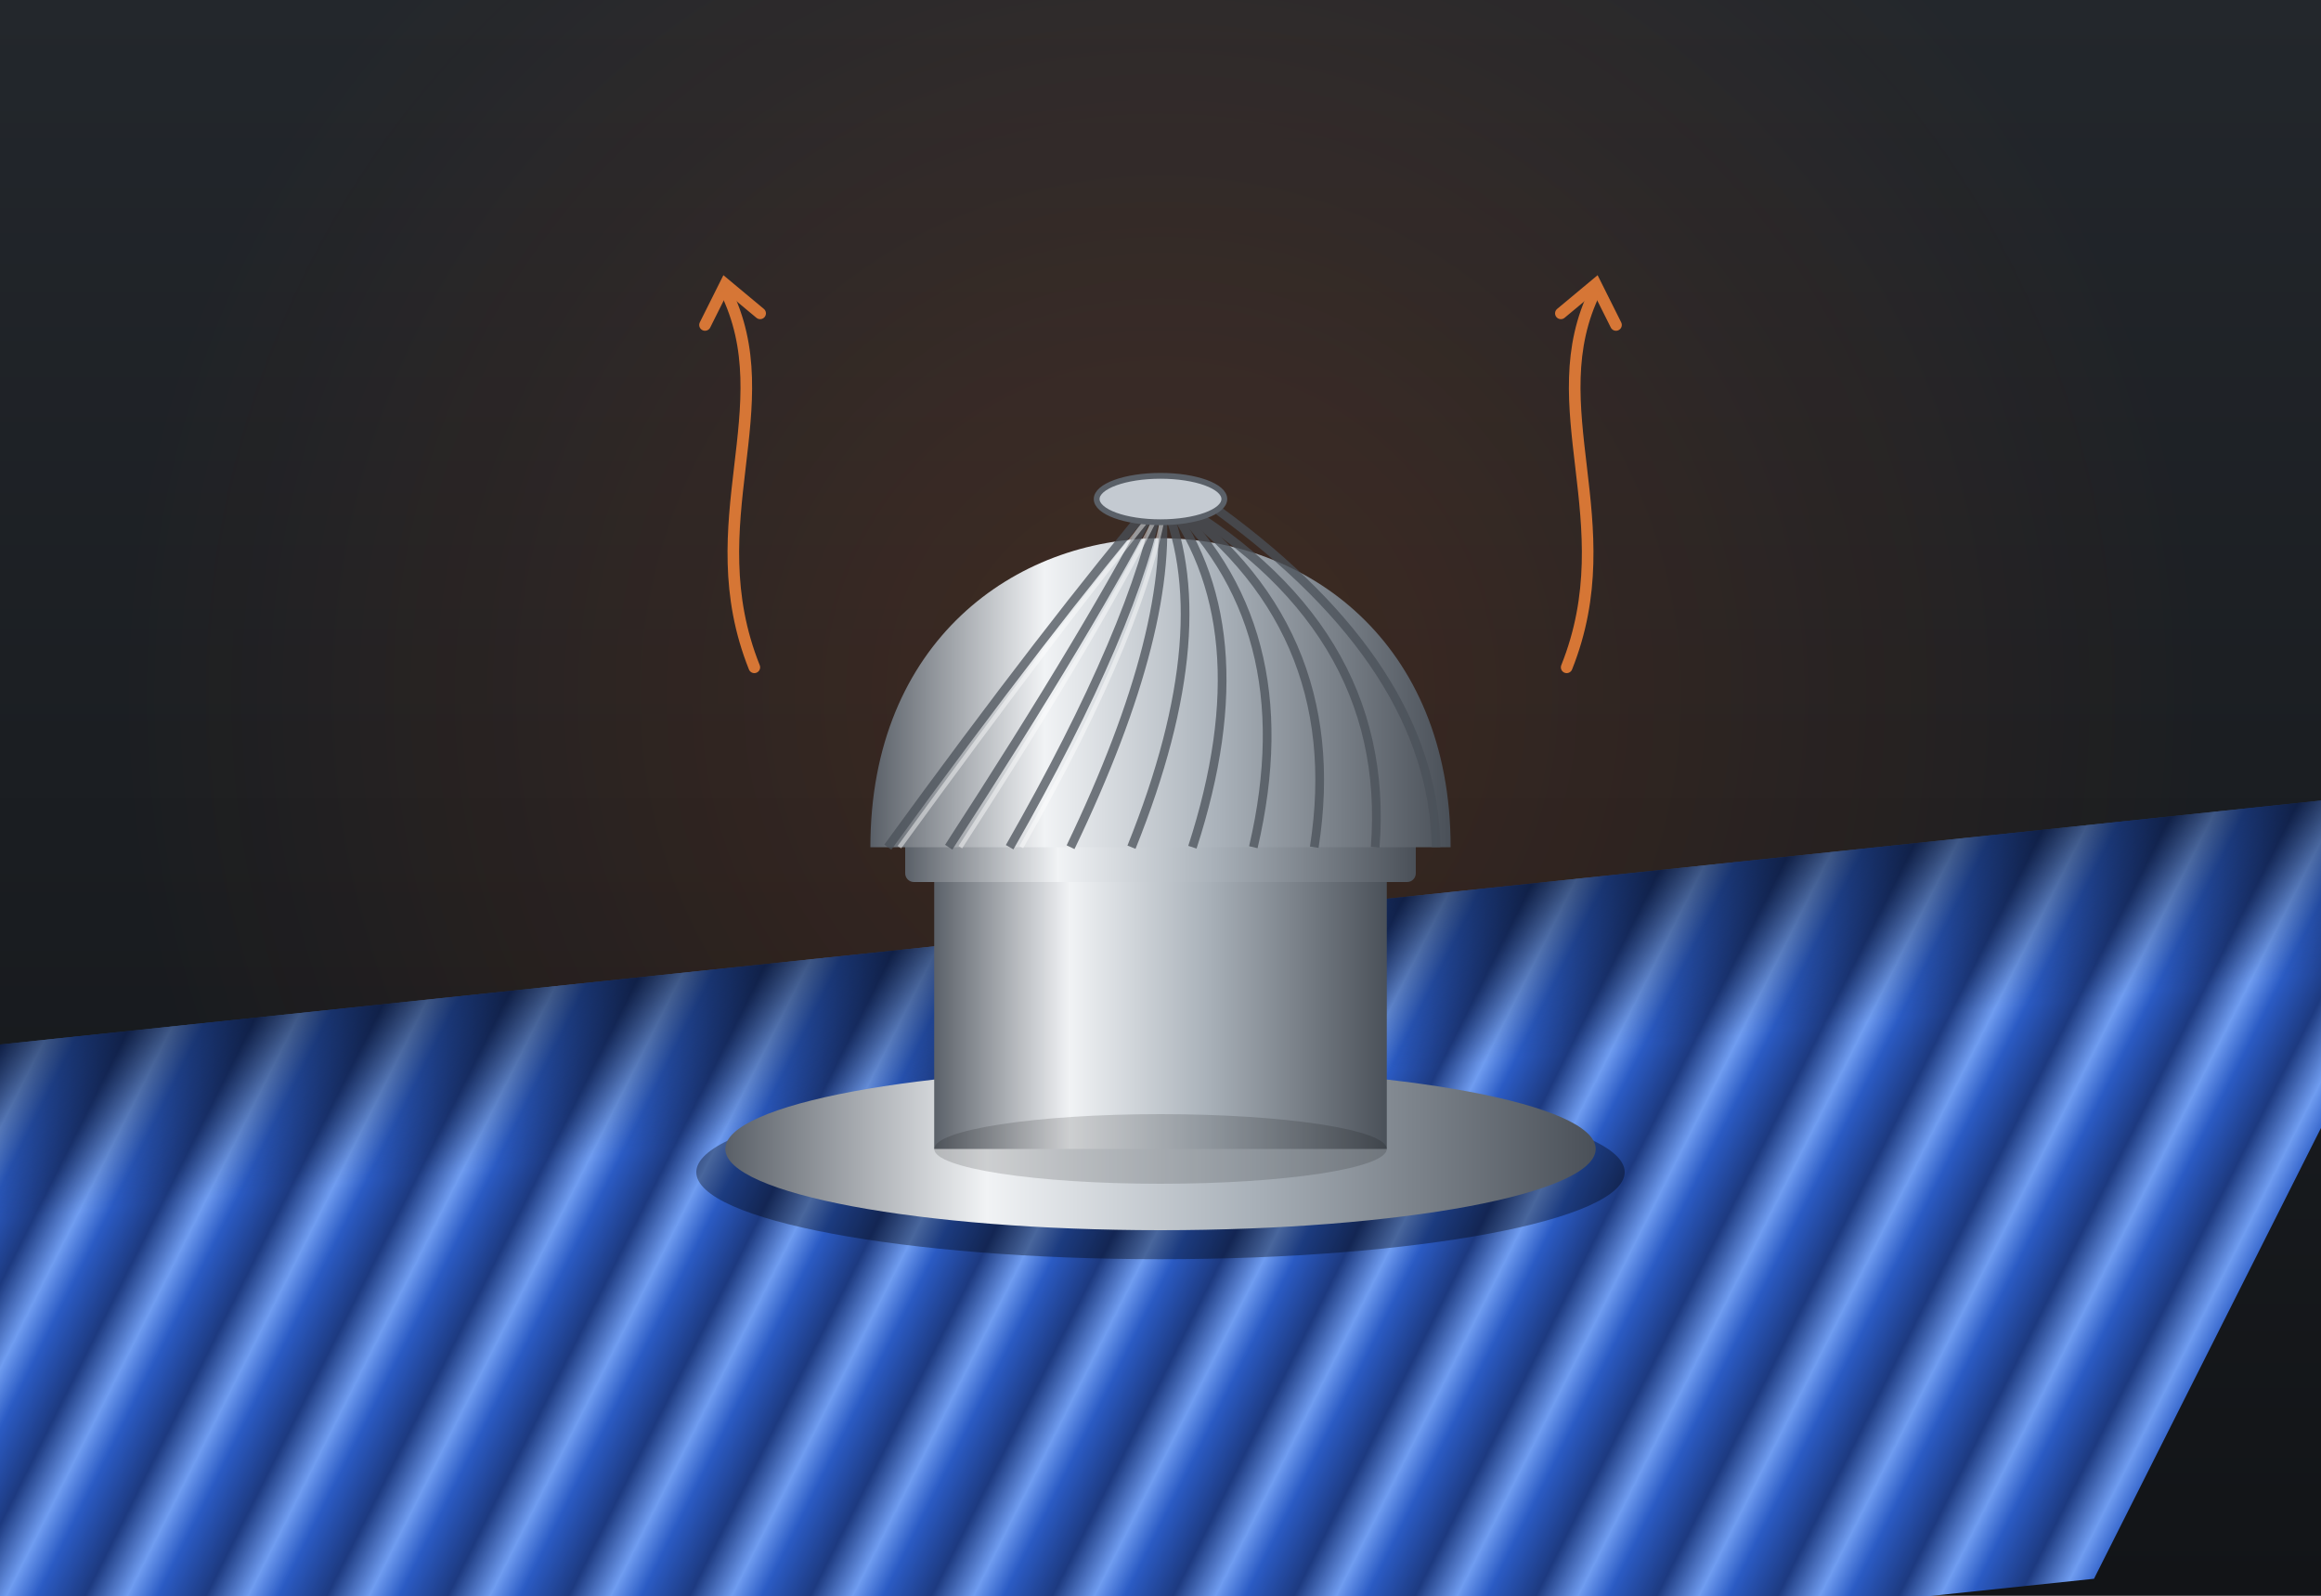
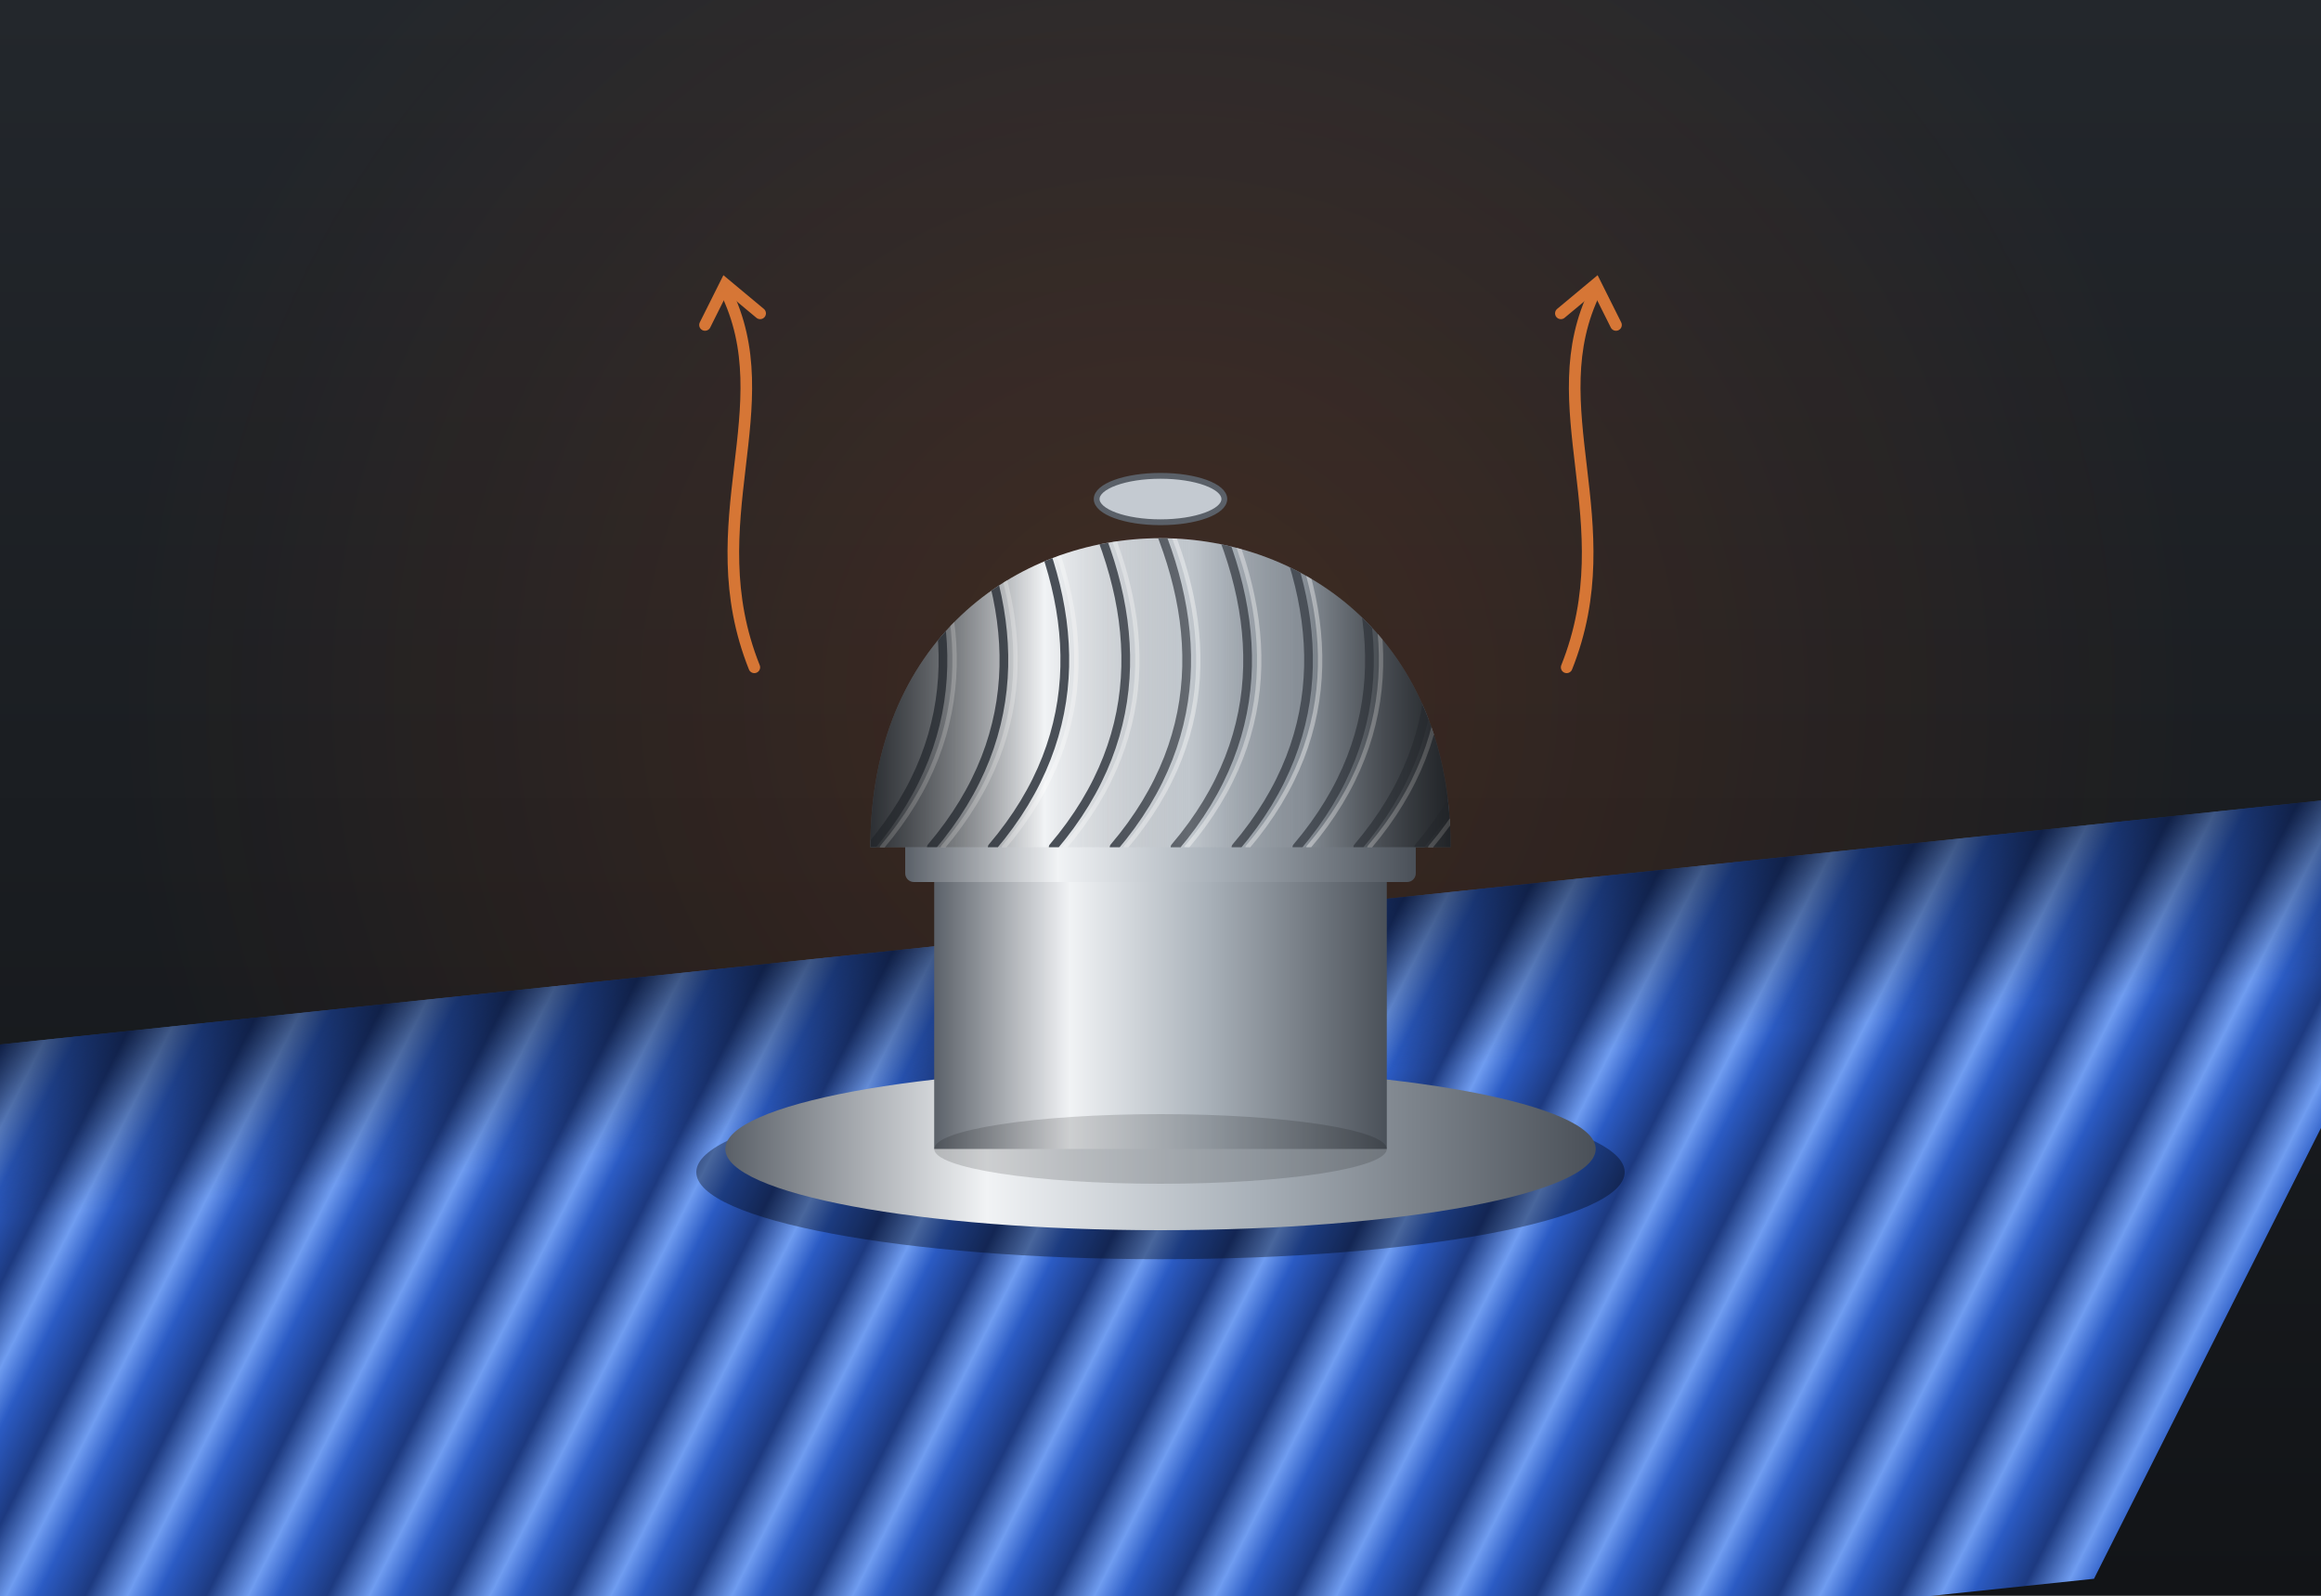
<svg xmlns="http://www.w3.org/2000/svg" viewBox="0 0 800 550" width="800" height="550">
+   <style>
+   .vanes{animation:turbo-spin .9s linear infinite}
+   @keyframes turbo-spin{to{transform:translateX(21px)}}
+   @media (prefers-reduced-motion: reduce){.vanes{animation:none}}
+ </style>
  <defs>
+     <clipPath id="domeClip">
+       <path d="M300 292 C300 150 500 150 500 292 Z" />
+     </clipPath>
+     <linearGradient id="domeShade" x1="0" y1="0" x2="1" y2="0">
+       <stop offset="0" stop-color="#000" stop-opacity=".5" />
+       <stop offset=".3" stop-color="#000" stop-opacity="0" />
+       <stop offset=".55" stop-color="#fff" stop-opacity=".15" />
+       <stop offset=".75" stop-color="#000" stop-opacity="0" />
+       <stop offset="1" stop-color="#000" stop-opacity=".55" />
+     </linearGradient>
    <linearGradient id="bg" x1="0" y1="0" x2="0" y2="1">
      <stop offset="0" stop-color="#23272c" />
      <stop offset="1" stop-color="#121417" />
    </linearGradient>
    <radialGradient id="glow" cx="400" cy="240" r="360" gradientUnits="userSpaceOnUse">
      <stop offset="0" stop-color="#ff6a1a" stop-opacity=".16" />
      <stop offset="1" stop-color="#ff6a1a" stop-opacity="0" />
    </radialGradient>
    <linearGradient id="rib" x1="0" y1="0" x2="1" y2="0">
      <stop offset="0" stop-color="#1d3a80" />
      <stop offset=".35" stop-color="#6f9cf0" />
      <stop offset=".6" stop-color="#2b5bc4" />
      <stop offset="1" stop-color="#1d3a80" />
    </linearGradient>
    <pattern id="sheet" width="44" height="10" patternUnits="userSpaceOnUse">
      <rect width="44" height="10" fill="url(#rib)" />
    </pattern>
    <linearGradient id="steel" x1="0" y1="0" x2="1" y2="0">
      <stop offset="0" stop-color="#5a6068" />
      <stop offset=".3" stop-color="#f1f3f5" />
      <stop offset=".6" stop-color="#aab2ba" />
      <stop offset="1" stop-color="#4a5058" />
    </linearGradient>
    <linearGradient id="fade" x1="0" y1="0" x2="0" y2="1">
      <stop offset="0" stop-color="#000" stop-opacity=".45" />
      <stop offset="1" stop-color="#000" stop-opacity="0" />
    </linearGradient>
  </defs>
  <rect width="800" height="550" fill="url(#bg)" />
  <rect width="800" height="550" fill="url(#glow)" />
  <g transform="translate(0 360) skewY(-6)">
    <rect x="-40" y="0" width="900" height="260" fill="url(#sheet)" transform="skewX(-28)" />
    <rect x="-40" y="0" width="900" height="60" fill="url(#fade)" />
  </g>
  <ellipse cx="400" cy="404" rx="160" ry="30" fill="#000" opacity=".35" />
  <ellipse cx="400" cy="396" rx="150" ry="28" fill="url(#steel)" />
  <rect x="322" y="300" width="156" height="96" fill="url(#steel)" />
  <ellipse cx="400" cy="396" rx="78" ry="12" fill="#000" opacity=".15" />
  <rect x="312" y="288" width="176" height="16" rx="3" fill="url(#steel)" />
  <path d="M300 292 C300 150 500 150 500 292 Z" fill="url(#steel)" />
-   <g fill="none" stroke="#4a5058" stroke-width="3" opacity=".75">
-     <path d="M306 292 Q362 215 400 170" />
-     <path d="M327 292 Q377 215 400 170" />
-     <path d="M348 292 Q392 215 400 170" />
-     <path d="M369 292 Q406 215 400 170" />
-     <path d="M390 292 Q421 215 400 170" />
-     <path d="M411 292 Q436 215 400 170" />
-     <path d="M432 292 Q450 215 400 170" />
-     <path d="M453 292 Q465 215 400 170" />
-     <path d="M474 292 Q480 215 400 170" />
-     <path d="M495 292 Q494 230 420 176" />
+   <g clip-path="url(#domeClip)">
+     <g class="vanes" fill="none" stroke-linecap="round">
+       <g stroke="#fff" stroke-opacity=".4" stroke-width="1.5" transform="translate(4 0)">
+         <path id="vp" d="M216 292 C250 252 246 208 224 166M237 292 C271 252 267 208 245 166M258 292 C292 252 288 208 266 166M279 292 C313 252 309 208 287 166M300 292 C334 252 330 208 308 166M321 292 C355 252 351 208 329 166M342 292 C376 252 372 208 350 166M363 292 C397 252 393 208 371 166M384 292 C418 252 414 208 392 166M405 292 C439 252 435 208 413 166M426 292 C460 252 456 208 434 166M447 292 C481 252 477 208 455 166M468 292 C502 252 498 208 476 166M489 292 C523 252 519 208 497 166M510 292 C544 252 540 208 518 166" />
+       </g>
+       <use href="#vp" stroke="#4a5058" stroke-width="3" />
+     </g>
  </g>
-   <g fill="none" stroke="#fff" stroke-width="1.5" opacity=".45">
-     <path d="M310 292 Q366 215 402 171" />
-     <path d="M331 292 Q381 215 402 171" />
-     <path d="M352 292 Q396 215 402 171" />
-   </g>
+   <path d="M300 292 C300 150 500 150 500 292 Z" fill="url(#domeShade)" />
  <ellipse cx="400" cy="172" rx="22" ry="8" fill="#c4cad1" stroke="#5a6068" stroke-width="2" />
  <g fill="none" stroke="#ff8a3a" stroke-width="4" stroke-linecap="round" opacity=".8">
    <path d="M260 230 C240 180 270 140 250 100" />
    <path d="M243 112 L250 98 L262 108" />
    <path d="M540 230 C560 180 530 140 550 100" />
    <path d="M538 108 L550 98 L557 112" />
  </g>
</svg>
